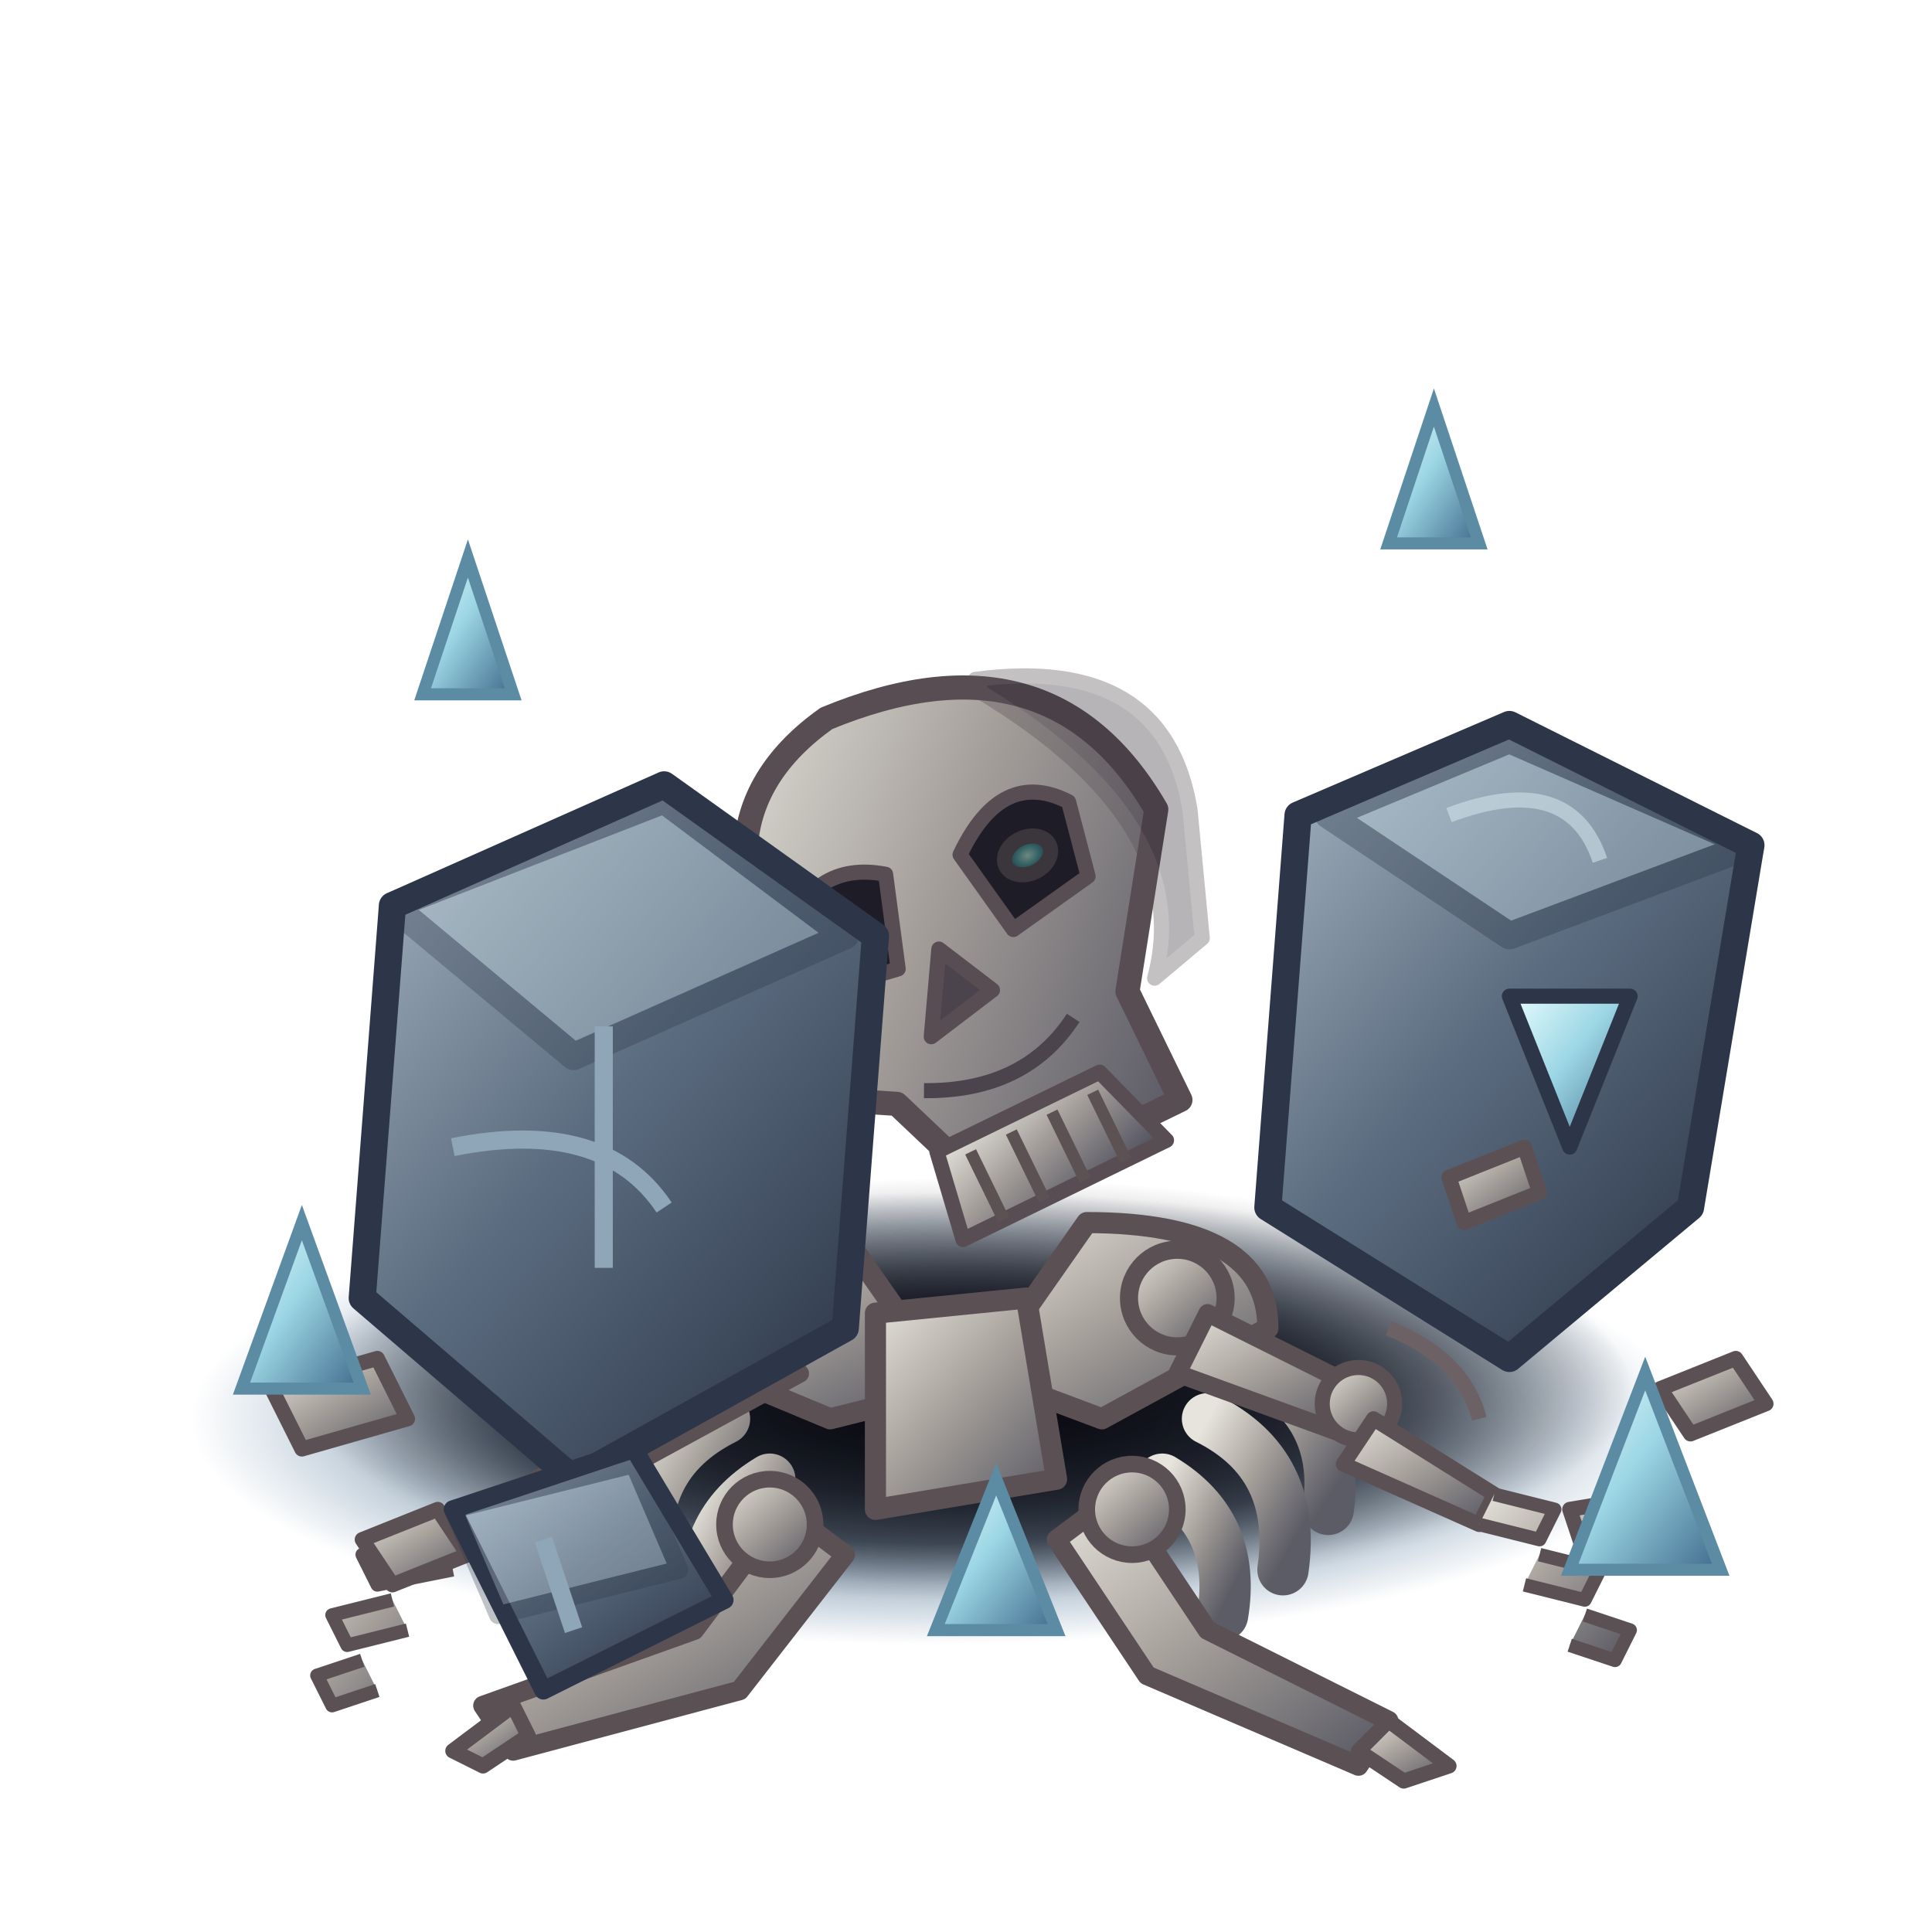
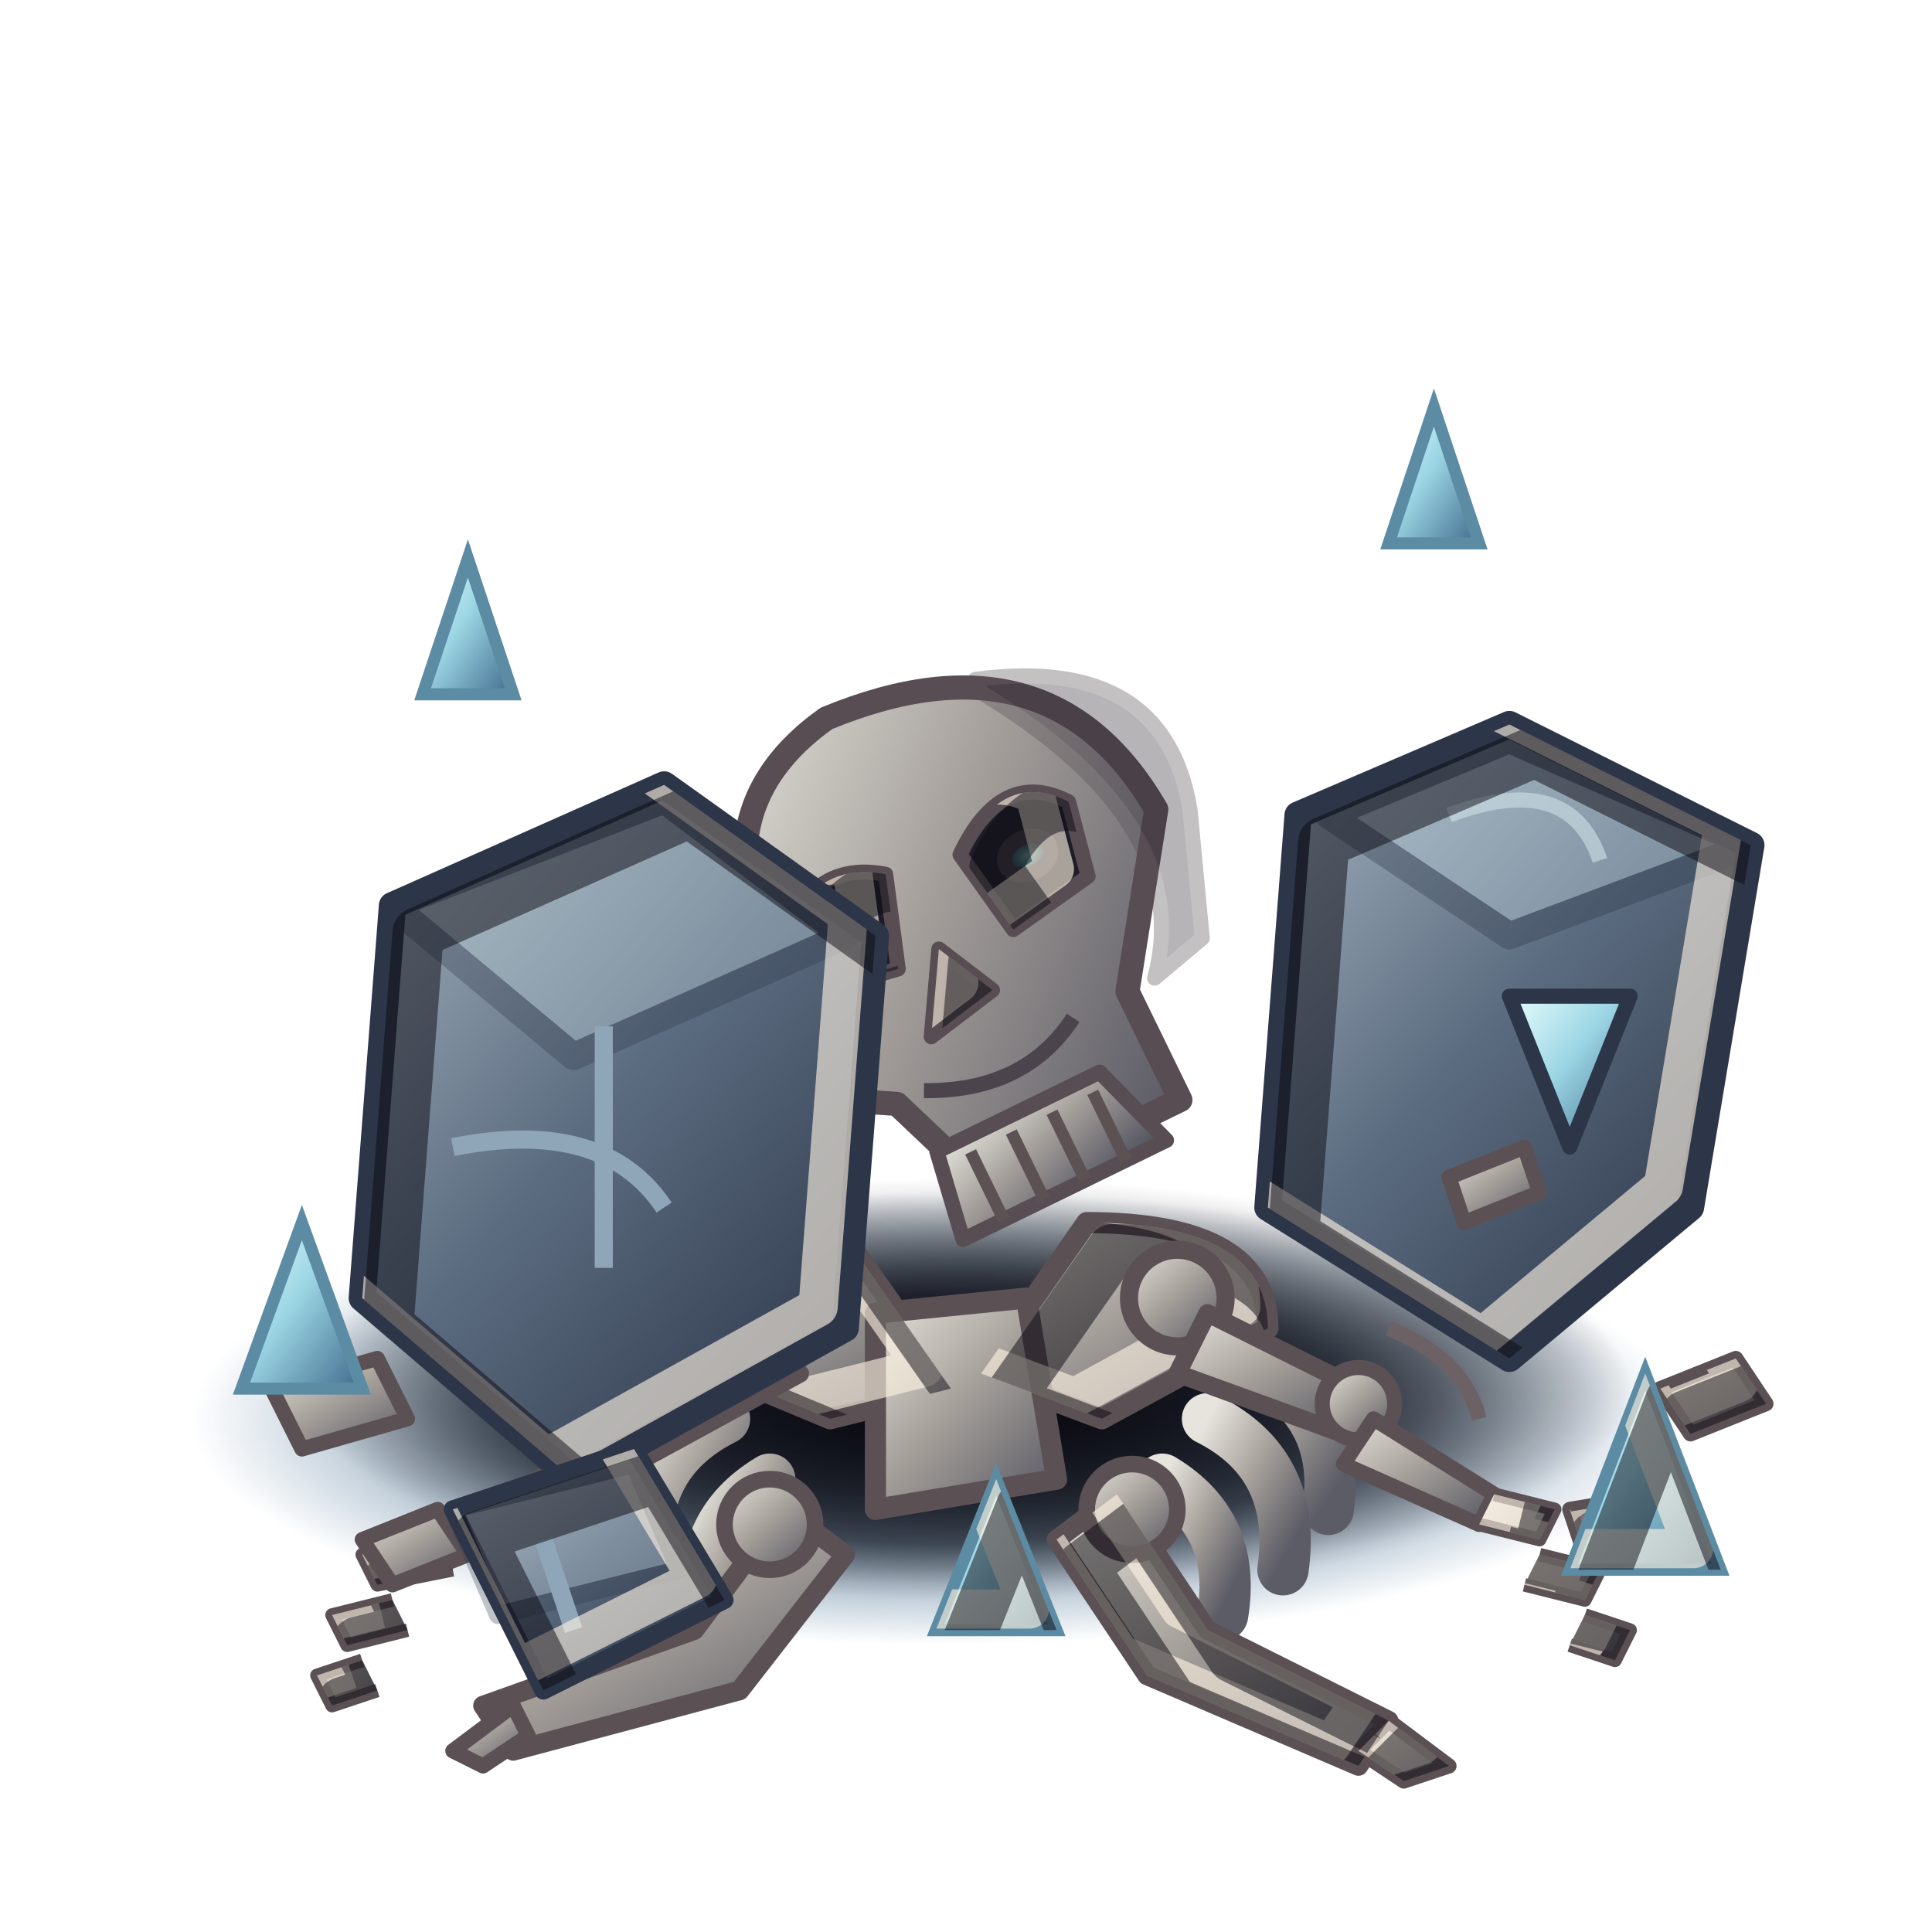
<svg xmlns="http://www.w3.org/2000/svg" viewBox="0 0 128 128">
  <defs>
    <radialGradient id="sh">
      <stop stop-color="#06050c" stop-opacity="0.8" />
      <stop offset="0.55" stop-color="#06050c" stop-opacity="0.42" />
      <stop offset="1" stop-color="#06050c" stop-opacity="0" />
    </radialGradient>
    <linearGradient id="bone" x2="0.9" y2="1">
      <stop stop-color="#e6e4dc" />
      <stop offset="0.48" stop-color="#a8a29c" />
      <stop offset="1" stop-color="#5c5c66" />
    </linearGradient>
    <linearGradient id="rust" x2="0.85" y2="1">
      <stop stop-color="#bc9373" />
      <stop offset="0.5" stop-color="#61515a" />
      <stop offset="1" stop-color="#302d3a" />
    </linearGradient>
    <linearGradient id="marrow" x2="0.85" y2="1">
      <stop stop-color="#e8e8e0" />
      <stop offset="0.48" stop-color="#a49e9a" />
      <stop offset="1" stop-color="#565662" />
    </linearGradient>
    <radialGradient id="soul">
      <stop stop-color="#b9f4df" />
      <stop offset="0.48" stop-color="#49a7a1" />
      <stop offset="1" stop-color="#263d5c" />
    </radialGradient>
    <radialGradient id="dust">
      <stop stop-color="#241f22" stop-opacity="0.95" />
      <stop offset="0.55" stop-color="#3a3234" stop-opacity="0.75" />
      <stop offset="0.85" stop-color="#585052" stop-opacity="0.3" />
      <stop offset="1" stop-color="#585052" stop-opacity="0" />
    </radialGradient>
    <linearGradient id="frost" y2="1">
      <stop stop-color="#e8feff" />
      <stop offset="0.45" stop-color="#9cd6e4" />
      <stop offset="1" stop-color="#3f6a8c" />
    </linearGradient>
    <linearGradient id="steel" x2="0.85" y2="1">
      <stop stop-color="#a8b8c4" />
      <stop offset="0.5" stop-color="#5c6c80" />
      <stop offset="1" stop-color="#2c3648" />
    </linearGradient>
    <radialGradient id="snow">
      <stop stop-color="#1c2836" stop-opacity="0.95" />
      <stop offset="0.55" stop-color="#2c4258" stop-opacity="0.75" />
      <stop offset="0.85" stop-color="#6a8ba8" stop-opacity="0.3" />
      <stop offset="1" stop-color="#6a8ba8" stop-opacity="0" />
    </radialGradient>
+     <clipPath id="rim-0-0">
+       <path d="M116 56 100 48 86 54 84 80 100 90 112 80Z" />
+     </clipPath>
+     <clipPath id="rim-2-0">
+       <path d="M53 57q4-4 8-1l-2 6-6-1ZM66 57q5-4 8 0l-1 5-6 1Z" />
+     </clipPath>
+     <clipPath id="rim-2-1">
+       <path d="M62 62l-3 5 5-1Z" />
+     </clipPath>
+     <clipPath id="rim-4-0">
+       <path d="M72 81q12 0 12 7l-11 6-8-3Z" />
+     </clipPath>
+     <clipPath id="rim-4-1">
+       <path d="M56 82q-12-1-13 7l12 5 8-2Z" />
+     </clipPath>
+     <clipPath id="rim-6-0">
+       <path d="M99 99l4 1-1 2-4-1m4 2 4 1-1 2-4-1m4 2 3 1-1 2-3-1" />
+     </clipPath>
+     <clipPath id="rim-6-1">
+       <path d="M29 101l-5 2 1 2 5-1m-4 2-4 1 1 2 4-1m-3 2-3 1 1 2 3-1" />
+     </clipPath>
+     <clipPath id="rim-7-0">
+       <path d="M92 114l4 3-3 1-3-2Z" />
+     </clipPath>
+     <clipPath id="rim-7-1">
+       <path d="M74 99 80 108 92 114 90 117 76 111 70 102Z" />
+     </clipPath>
+     <clipPath id="rim-8-0">
+       <path d="M104 100l6-1 1 3-6 1Z" />
+     </clipPath>
+     <clipPath id="rim-8-1">
+       <path d="M110 92l5-2 2 3-5 2Z" />
+     </clipPath>
+     <clipPath id="rim-9-0">
+       <path d="M26 60 44 52 58 62 56 88 38 98 24 86Z" />
+     </clipPath>
+     <clipPath id="rim-10-0">
+       <path d="M30 100 42 96 48 106 36 112Z" />
+     </clipPath>
+     <clipPath id="rim-11-0">
+       <path d="M104 104l5-13 5 13Z" />
+     </clipPath>
+     <clipPath id="rim-11-1">
+       <path d="M62 108l4-10 4 10Z" />
+     </clipPath>
  </defs>
  <ellipse cx="62" cy="94" rx="50" ry="15" fill="url(#snow)" />
  <ellipse cx="64" cy="92" rx="44" ry="13" fill="url(#sh)" />
  <ellipse cx="64" cy="92" rx="44" ry="14" fill="url(#sh)" />
  <g stroke="#2c3648" stroke-width="1.8" stroke-linejoin="round">
    <path d="M116 56 100 48 86 54 84 80 100 90 112 80Z" fill="url(#steel)" />
    <path d="M116 56 100 49 88 54 100 62Z" fill="#cfe2ea" opacity=".35" />
    <path d="M96 54q8-3 10 3" fill="none" stroke="#cfe2ea" stroke-width="1" opacity=".6" />
    <path d="M100 66 104 76 108 66Z" fill="url(#frost)" stroke-width="1" />
+     <g clip-path="url(#rim-0-0)">
+       <path d="M116 56 100 48 86 54 84 80 100 90 112 80Z" transform="translate(-1.8 -1.4)" fill="none" stroke="#fff4e4" stroke-width="2.6" stroke-opacity="0.62" stroke-linejoin="round" />
+       <path d="M116 56 100 48 86 54 84 80 100 90 112 80Z" transform="translate(1.7 1.8)" fill="none" stroke="#0c0a12" stroke-width="3.4" stroke-opacity="0.5" stroke-linejoin="round" />
+     </g>
  </g>
  <g transform="rotate(-26 64 62)">
    <g stroke="#574d52" stroke-linejoin="round">
      <path d="M52 62Q50 47 62 45 78 46 79 60L72 70 72 78 58 78 55 70 48 66Z" fill="url(#marrow)" stroke-width="1.6" />
      <path d="M72 47q12 4 9 14l-3 8-4 1q7-8-2-22Z" fill="#312934" opacity=".35" />
      <path d="M53 57q4-4 8-1l-2 6-6-1ZM66 57q5-4 8 0l-1 5-6 1Z" fill="#1e1c26" />
      <ellipse cx="57" cy="59" rx="1.6" ry="1.2" fill="url(#soul)" opacity=".5" />
      <ellipse cx="70" cy="59" rx="1.6" ry="1.2" fill="url(#soul)" opacity=".5" />
      <path d="M62 62l-3 5 5-1Z" fill="#4c444c" />
      <path d="M57 70q6 3 11 0" fill="none" stroke="#4c444c" stroke-width="1" />
      <path d="M56 74 55 80 70 80 68 74Z" fill="url(#marrow)" stroke-width="1" />
      <path d="M58 75v5m3-5v5m3-5v5m3-5v5" stroke="#5c5254" stroke-width=".8" />
+       <g clip-path="url(#rim-2-0)">
+         <path d="M53 57q4-4 8-1l-2 6-6-1ZM66 57q5-4 8 0l-1 5-6 1Z" transform="translate(-1.8 -1.4)" fill="none" stroke="#fff4e4" stroke-width="2.6" stroke-opacity="0.62" stroke-linejoin="round" />
+         <path d="M53 57q4-4 8-1l-2 6-6-1ZM66 57q5-4 8 0l-1 5-6 1Z" transform="translate(1.7 1.8)" fill="none" stroke="#0c0a12" stroke-width="3.4" stroke-opacity="0.5" stroke-linejoin="round" />
+       </g>
+       <g clip-path="url(#rim-2-1)">
+         <path d="M62 62l-3 5 5-1Z" transform="translate(-1.8 -1.4)" fill="none" stroke="#fff4e4" stroke-width="2.6" stroke-opacity="0.62" stroke-linejoin="round" />
+         <path d="M62 62l-3 5 5-1Z" transform="translate(1.7 1.8)" fill="none" stroke="#0c0a12" stroke-width="3.4" stroke-opacity="0.5" stroke-linejoin="round" />
+       </g>
    </g>
  </g>
  <g stroke="#574d52" stroke-linejoin="round">
    <path d="M34 76 44 72 48 80 40 84 34 82Z" fill="url(#marrow)" stroke-width="1.2" />
    <path d="M37 76v6m3-6v6m3-5v6" stroke="#5c5254" stroke-width=".8" />
  </g>
  <g stroke="#5b5154" stroke-linejoin="round">
    <path d="M56 82q-12-1-13 7l12 5 8-2Z" fill="url(#bone)" stroke-width="1.4" />
    <path d="M72 81q12 0 12 7l-11 6-8-3Z" fill="url(#bone)" stroke-width="1.4" />
    <g fill="none" stroke="url(#bone)" stroke-width="3.4" stroke-linecap="round">
      <path d="M46 90q-7 3-6 10" />
      <path d="M48 94q-6 3-5 10" />
      <path d="M51 98q-5 3-4 9" />
      <path d="M82 90q7 3 6 10" />
      <path d="M80 94q6 3 5 10" />
      <path d="M77 98q5 3 4 9" />
    </g>
    <path d="M58 87 68 86 70 98 58 100Z" fill="url(#bone)" stroke-width="1.4" />
    <path d="M50 88q-5 2-6 6m48-6q5 2 6 6" fill="none" stroke="#6c6265" stroke-width="1" />
+     <g clip-path="url(#rim-4-0)">
+       <path d="M72 81q12 0 12 7l-11 6-8-3Z" transform="translate(-1.8 -1.4)" fill="none" stroke="#fff4e4" stroke-width="2.6" stroke-opacity="0.62" stroke-linejoin="round" />
+       <path d="M72 81q12 0 12 7l-11 6-8-3Z" transform="translate(1.7 1.8)" fill="none" stroke="#0c0a12" stroke-width="3.4" stroke-opacity="0.5" stroke-linejoin="round" />
+     </g>
+     <g clip-path="url(#rim-4-1)">
+       <path d="M56 82q-12-1-13 7l12 5 8-2Z" transform="translate(-1.8 -1.4)" fill="none" stroke="#fff4e4" stroke-width="2.6" stroke-opacity="0.62" stroke-linejoin="round" />
+       <path d="M56 82q-12-1-13 7l12 5 8-2Z" transform="translate(1.7 1.8)" fill="none" stroke="#0c0a12" stroke-width="3.4" stroke-opacity="0.5" stroke-linejoin="round" />
+     </g>
  </g>
  <g stroke="#5b5154" stroke-linejoin="round">
    <circle cx="52" cy="86" r="3.2" fill="url(#bone)" stroke-width="1.2" />
    <path d="M50 87 40 94 42 97 53 91Z" fill="url(#bone)" stroke-width="1.2" />
    <circle cx="40" cy="95" r="2.4" fill="url(#bone)" stroke-width="1" />
    <path d="M39 96 30 101 31 103 40 99Z" fill="url(#bone)" stroke-width="1" />
    <path d="M29 101l-5 2 1 2 5-1m-4 2-4 1 1 2 4-1m-3 2-3 1 1 2 3-1" fill="url(#bone)" stroke-width=".9" />
    <circle cx="78" cy="86" r="3.2" fill="url(#bone)" stroke-width="1.2" />
    <path d="M80 87 90 92 89 95 78 91Z" fill="url(#bone)" stroke-width="1.2" />
    <circle cx="90" cy="93" r="2.4" fill="url(#bone)" stroke-width="1" />
    <path d="M91 94 99 99 98 101 89 97Z" fill="url(#bone)" stroke-width="1" />
    <path d="M99 99l4 1-1 2-4-1m4 2 4 1-1 2-4-1m4 2 3 1-1 2-3-1" fill="url(#bone)" stroke-width=".9" />
+     <g clip-path="url(#rim-6-0)">
+       <path d="M99 99l4 1-1 2-4-1m4 2 4 1-1 2-4-1m4 2 3 1-1 2-3-1" transform="translate(-1.8 -1.4)" fill="none" stroke="#fff4e4" stroke-width="2.6" stroke-opacity="0.62" stroke-linejoin="round" />
+       <path d="M99 99l4 1-1 2-4-1m4 2 4 1-1 2-4-1m4 2 3 1-1 2-3-1" transform="translate(1.7 1.8)" fill="none" stroke="#0c0a12" stroke-width="3.4" stroke-opacity="0.5" stroke-linejoin="round" />
+     </g>
+     <g clip-path="url(#rim-6-1)">
+       <path d="M29 101l-5 2 1 2 5-1m-4 2-4 1 1 2 4-1m-3 2-3 1 1 2 3-1" transform="translate(-1.8 -1.4)" fill="none" stroke="#fff4e4" stroke-width="2.6" stroke-opacity="0.62" stroke-linejoin="round" />
+       <path d="M29 101l-5 2 1 2 5-1m-4 2-4 1 1 2 4-1m-3 2-3 1 1 2 3-1" transform="translate(1.7 1.8)" fill="none" stroke="#0c0a12" stroke-width="3.4" stroke-opacity="0.5" stroke-linejoin="round" />
+     </g>
  </g>
  <g stroke="#5b5154" stroke-linejoin="round">
    <path d="M52 100 46 108 32 113 34 116 49 112 56 103Z" fill="url(#bone)" stroke-width="1.3" />
    <circle cx="51" cy="101" r="3" fill="url(#bone)" stroke-width="1.1" />
    <path d="M34 113 30 116 32 117 35 115Z" fill="url(#bone)" stroke-width="1" />
    <path d="M74 99 80 108 92 114 90 117 76 111 70 102Z" fill="url(#bone)" stroke-width="1.3" />
    <circle cx="75" cy="100" r="3" fill="url(#bone)" stroke-width="1.1" />
    <path d="M92 114l4 3-3 1-3-2Z" fill="url(#bone)" stroke-width="1" />
+     <g clip-path="url(#rim-7-0)">
+       <path d="M92 114l4 3-3 1-3-2Z" transform="translate(-1.8 -1.4)" fill="none" stroke="#fff4e4" stroke-width="2.6" stroke-opacity="0.62" stroke-linejoin="round" />
+       <path d="M92 114l4 3-3 1-3-2Z" transform="translate(1.7 1.8)" fill="none" stroke="#0c0a12" stroke-width="3.4" stroke-opacity="0.5" stroke-linejoin="round" />
+     </g>
+     <g clip-path="url(#rim-7-1)">
+       <path d="M74 99 80 108 92 114 90 117 76 111 70 102Z" transform="translate(-1.8 -1.4)" fill="none" stroke="#fff4e4" stroke-width="2.6" stroke-opacity="0.62" stroke-linejoin="round" />
+       <path d="M74 99 80 108 92 114 90 117 76 111 70 102Z" transform="translate(1.7 1.8)" fill="none" stroke="#0c0a12" stroke-width="3.4" stroke-opacity="0.5" stroke-linejoin="round" />
+     </g>
  </g>
  <g fill="url(#bone)" stroke="#5b5154" stroke-width="1" stroke-linejoin="round">
    <path d="M18 92l7-2 2 4-7 2Z" />
    <path d="M24 102l5-2 2 3-5 2Z" />
    <path d="M104 100l6-1 1 3-6 1Z" />
    <path d="M110 92l5-2 2 3-5 2Z" />
    <path d="M96 78l5-2 1 3-5 2Z" />
    <path d="M32 70l5-2 1 3-5 2Z" />
+     <g clip-path="url(#rim-8-0)">
+       <path d="M104 100l6-1 1 3-6 1Z" transform="translate(-1.8 -1.4)" fill="none" stroke="#fff4e4" stroke-width="2.6" stroke-opacity="0.62" stroke-linejoin="round" />
+       <path d="M104 100l6-1 1 3-6 1Z" transform="translate(1.7 1.8)" fill="none" stroke="#0c0a12" stroke-width="3.4" stroke-opacity="0.5" stroke-linejoin="round" />
+     </g>
+     <g clip-path="url(#rim-8-1)">
+       <path d="M110 92l5-2 2 3-5 2Z" transform="translate(-1.8 -1.4)" fill="none" stroke="#fff4e4" stroke-width="2.6" stroke-opacity="0.62" stroke-linejoin="round" />
+       <path d="M110 92l5-2 2 3-5 2Z" transform="translate(1.7 1.8)" fill="none" stroke="#0c0a12" stroke-width="3.4" stroke-opacity="0.5" stroke-linejoin="round" />
+     </g>
  </g>
  <g stroke="#2c3648" stroke-width="1.8" stroke-linejoin="round">
    <path d="M26 60 44 52 58 62 56 88 38 98 24 86Z" fill="url(#steel)" />
    <path d="M26 60 44 53 56 62 38 70Z" fill="#cfe2ea" opacity=".32" />
    <path d="M40 68v16m-10-8q10-2 14 4" fill="none" stroke="#8fa6b8" stroke-width="1.2" />
+     <g clip-path="url(#rim-9-0)">
+       <path d="M26 60 44 52 58 62 56 88 38 98 24 86Z" transform="translate(-1.8 -1.4)" fill="none" stroke="#fff4e4" stroke-width="2.6" stroke-opacity="0.62" stroke-linejoin="round" />
+       <path d="M26 60 44 52 58 62 56 88 38 98 24 86Z" transform="translate(1.7 1.8)" fill="none" stroke="#0c0a12" stroke-width="3.4" stroke-opacity="0.5" stroke-linejoin="round" />
+     </g>
  </g>
  <g stroke="#2c3648" stroke-width="1.2" stroke-linejoin="round">
    <path d="M30 100 42 96 48 106 36 112Z" fill="url(#steel)" />
    <path d="M30 100 42 97 45 104 33 107Z" fill="#cfe2ea" opacity=".3" />
    <path d="M36 102 38 108" stroke="#8fa6b8" />
+     <g clip-path="url(#rim-10-0)">
+       <path d="M30 100 42 96 48 106 36 112Z" transform="translate(-1.8 -1.4)" fill="none" stroke="#fff4e4" stroke-width="2.6" stroke-opacity="0.62" stroke-linejoin="round" />
+       <path d="M30 100 42 96 48 106 36 112Z" transform="translate(1.7 1.8)" fill="none" stroke="#0c0a12" stroke-width="3.4" stroke-opacity="0.5" stroke-linejoin="round" />
+     </g>
  </g>
  <g fill="url(#frost)" stroke="#5c8ba4" stroke-width=".8">
    <path d="M16 92l4-11 4 11Z" />
    <path d="M104 104l5-13 5 13Z" />
    <path d="M28 46l3-9 3 9Z" />
    <path d="M92 36l3-9 3 9Z" />
    <path d="M62 108l4-10 4 10Z" />
+     <g clip-path="url(#rim-11-0)">
+       <path d="M104 104l5-13 5 13Z" transform="translate(-1.8 -1.4)" fill="none" stroke="#fff4e4" stroke-width="2.6" stroke-opacity="0.62" stroke-linejoin="round" />
+       <path d="M104 104l5-13 5 13Z" transform="translate(1.7 1.8)" fill="none" stroke="#0c0a12" stroke-width="3.4" stroke-opacity="0.5" stroke-linejoin="round" />
+     </g>
+     <g clip-path="url(#rim-11-1)">
+       <path d="M62 108l4-10 4 10Z" transform="translate(-1.8 -1.4)" fill="none" stroke="#fff4e4" stroke-width="2.6" stroke-opacity="0.62" stroke-linejoin="round" />
+       <path d="M62 108l4-10 4 10Z" transform="translate(1.7 1.8)" fill="none" stroke="#0c0a12" stroke-width="3.4" stroke-opacity="0.5" stroke-linejoin="round" />
+     </g>
  </g>
</svg>
